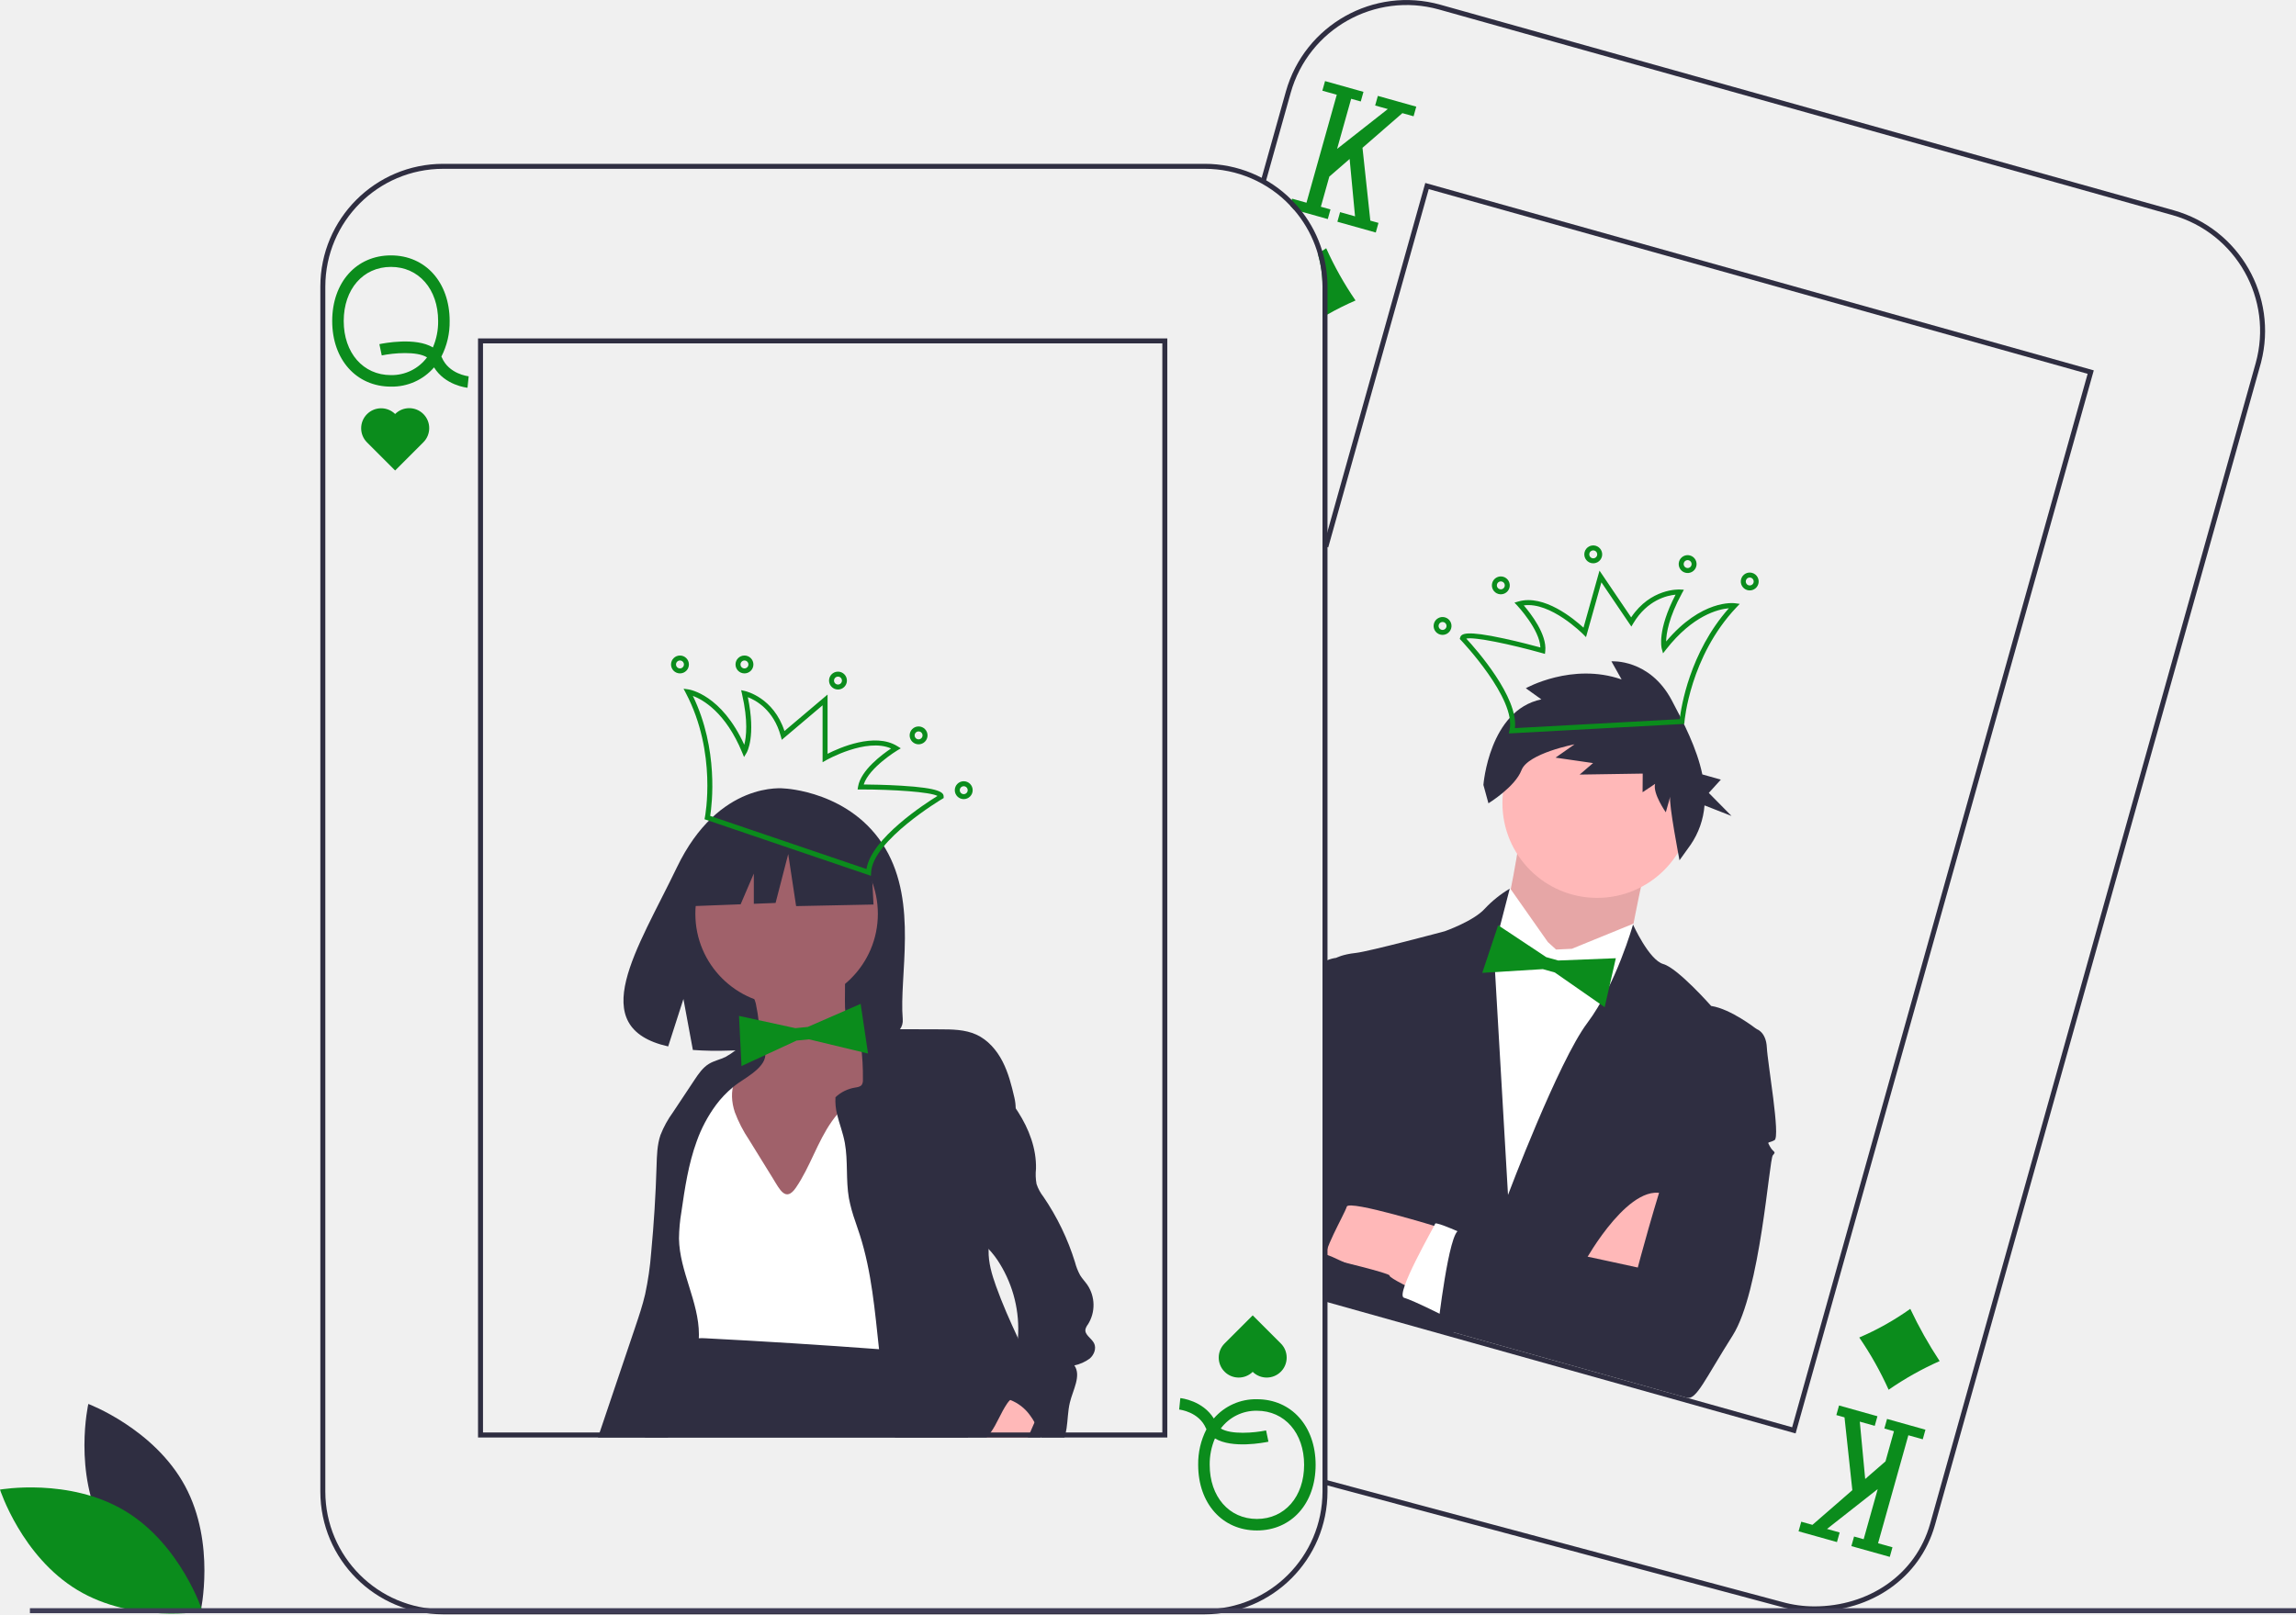
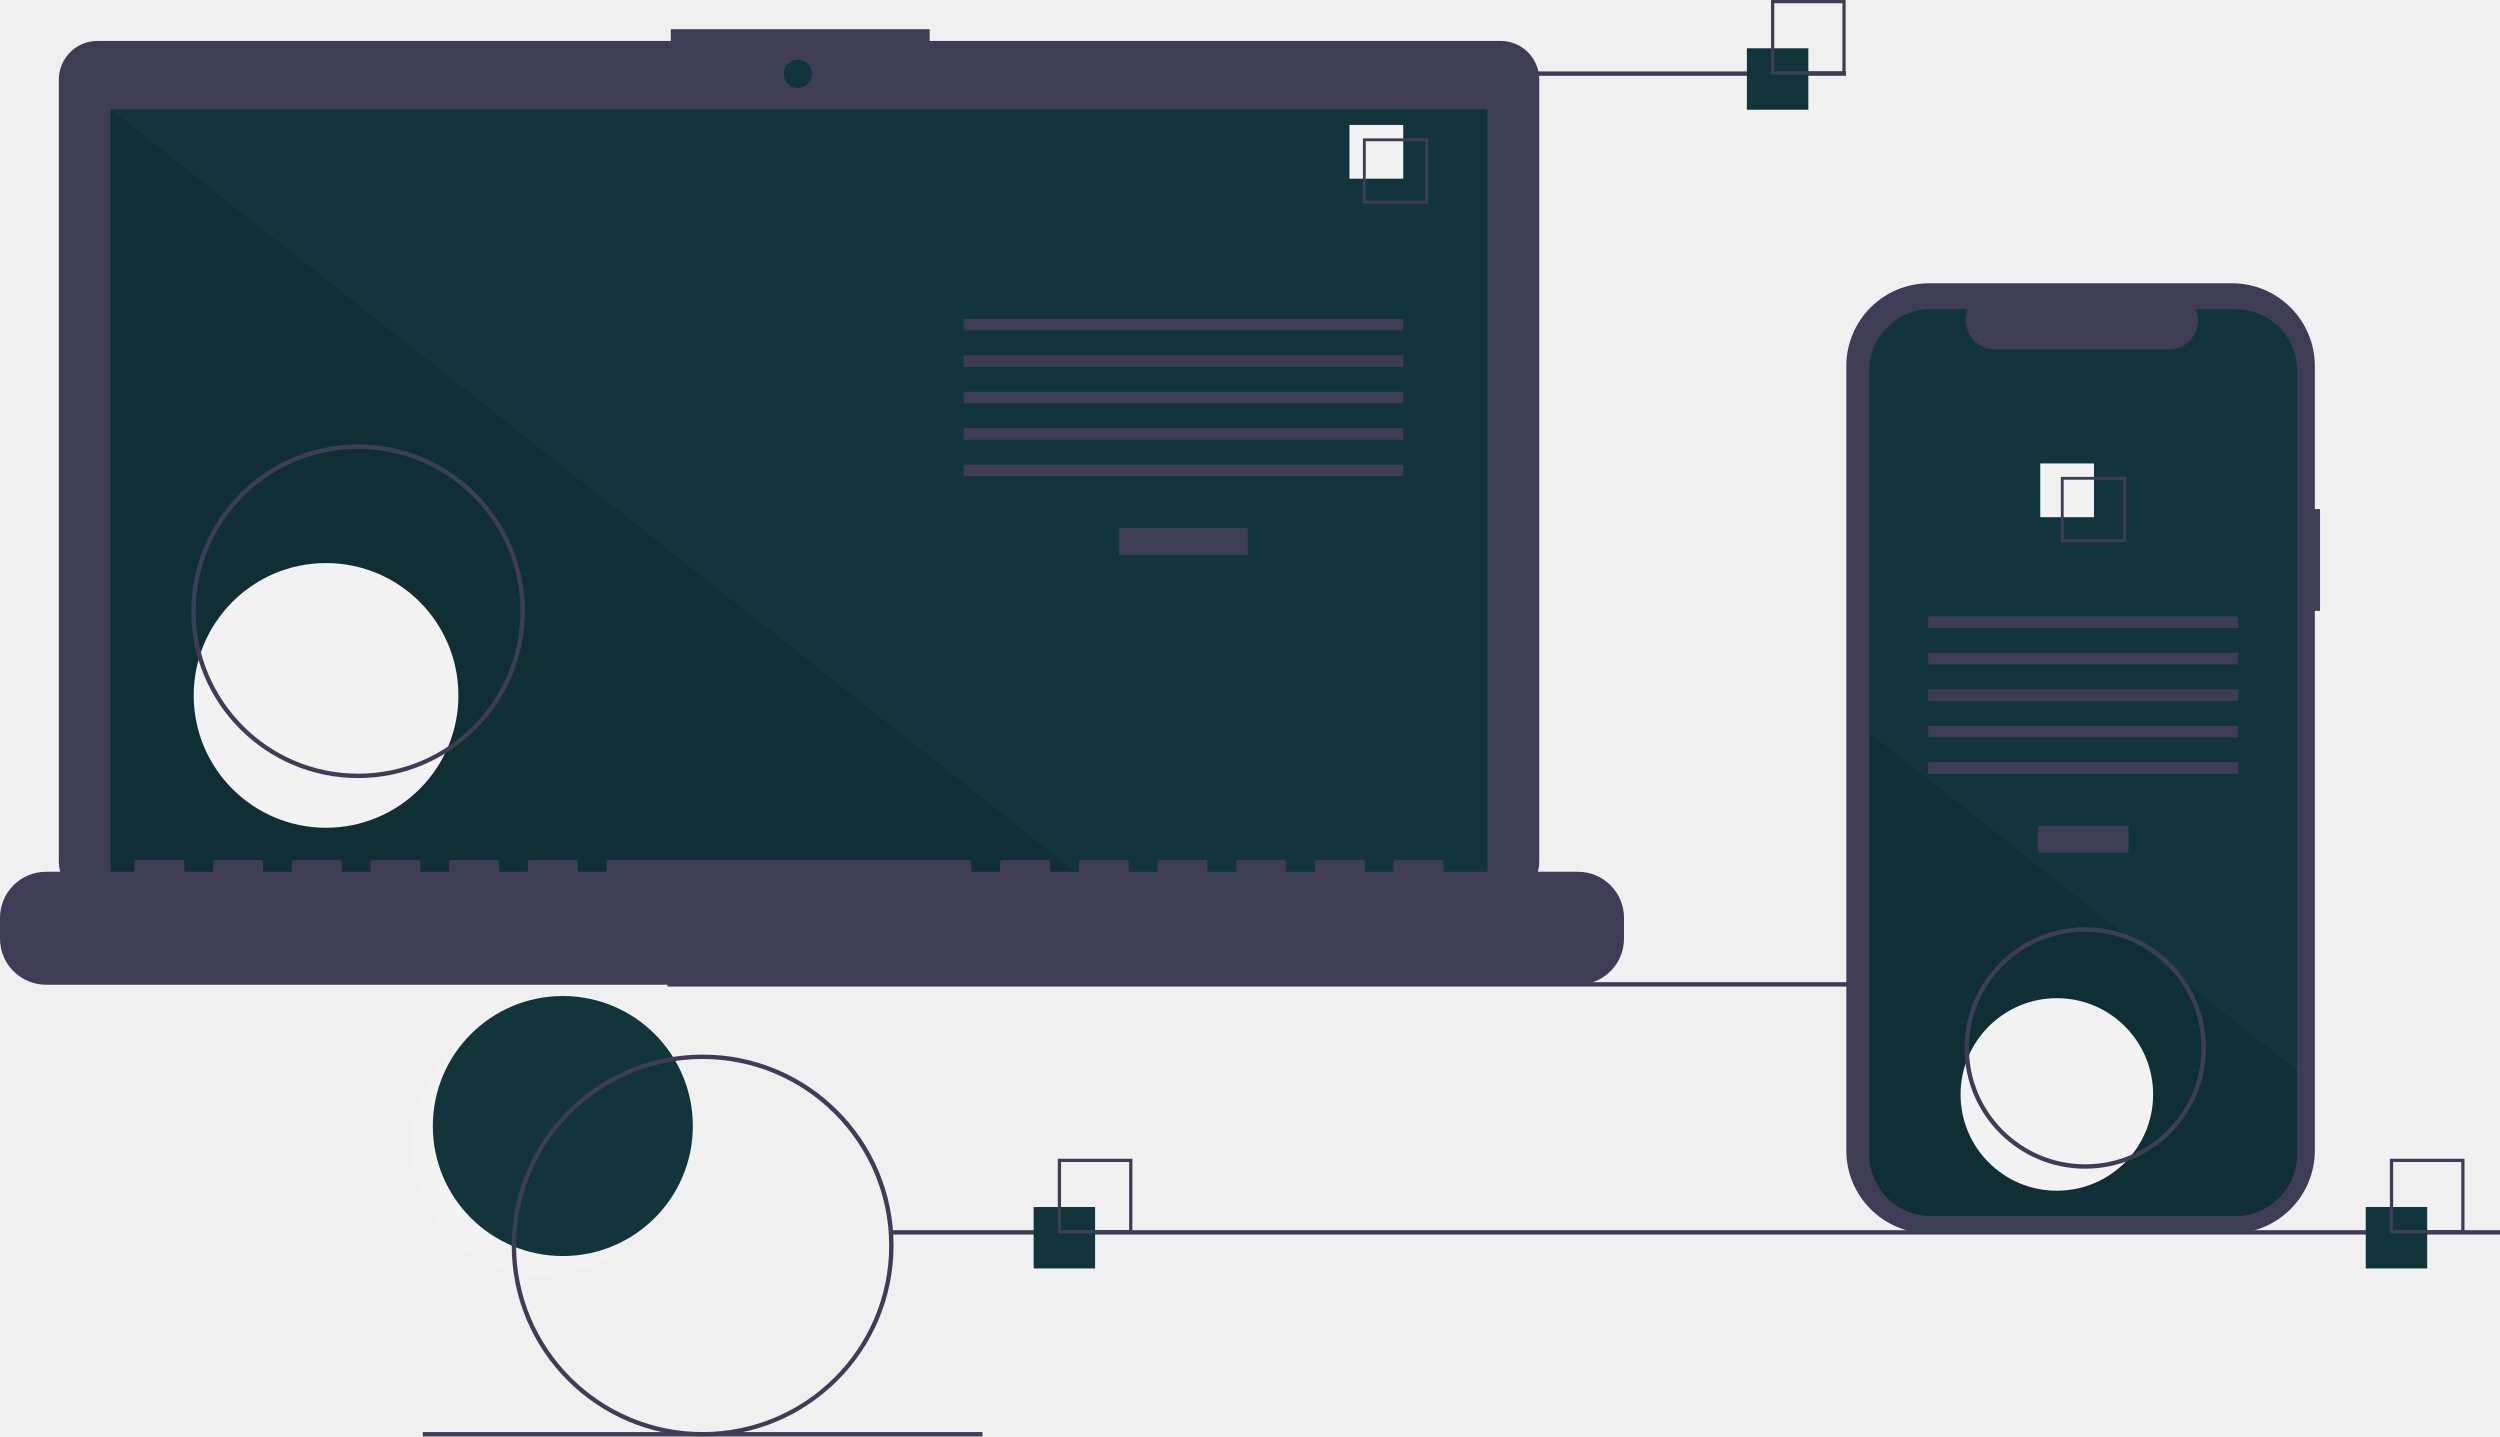
- <svg xmlns="http://www.w3.org/2000/svg" data-name="Layer 1" width="921" height="647.736" viewBox="0 0 921 647.736">
-   <path d="M867.301,771.823a50.167,50.167,0,0,1-13.545-1.871L670.731,720.963l.537-1.926,183.026,48.989a48.161,48.161,0,0,0,13.006,1.797c21.539,0,40.643-12.48,46.456-33.214L1044.043,271.991h-.001l.284-1.011a48.29,48.29,0,0,0-33.43-59.413L716.704,129.071a48.29,48.29,0,0,0-59.461,33.416l-10.222,36.46-1.926-.54,10.222-36.46a50.291,50.291,0,0,1,61.927-34.802l294.192,82.496a50.291,50.291,0,0,1,35.062,60.961l.009.002-.27.963L915.683,737.149C909.628,758.742,889.732,771.823,867.301,771.823Z" transform="translate(-139.5 -125.264)" fill="#2f2e41" />
-   <polygon points="518.96 84.066 522.31 85.006 532.62 87.896 533.7 84.036 529.84 82.956 533.23 70.866 541.38 63.786 543.55 86.806 537.55 85.116 536.47 88.976 551.87 93.296 552.95 89.436 549.68 88.526 546.54 59.306 562.54 45.396 567.03 46.656 568.11 42.796 552.7 38.476 551.62 42.336 556.7 43.756 536.35 59.746 541.99 39.636 545.85 40.716 546.93 36.856 531.52 32.536 530.44 36.396 536.22 38.016 524.07 81.336 518.29 79.716 518.14 80.236 517.52 82.476 518.96 84.066" fill="#0b8c1c" />
-   <path d="M683.25,245.83A116.744,116.744,0,0,0,672,251.44c-.67.38-1.34.77-2,1.16V240.23a46.801,46.801,0,0,0-1.87-13.15c.58-.36,1.17-.75,1.75-1.14.53-.35,1.07-.71,1.6-1.07A134.736,134.736,0,0,0,683.25,245.83Z" transform="translate(-139.5 -125.264)" fill="#0b8c1c" />
-   <polygon points="727.027 611.842 722.542 610.584 721.462 614.435 736.868 618.755 737.948 614.904 732.874 613.481 753.218 597.485 747.576 617.604 743.725 616.524 742.645 620.375 758.051 624.695 759.131 620.844 753.353 619.224 765.503 575.895 771.281 577.515 772.361 573.664 756.955 569.344 755.875 573.195 759.726 574.275 756.335 586.369 748.189 593.449 746.024 570.433 752.023 572.115 753.103 568.264 737.698 563.944 736.618 567.795 739.891 568.713 743.033 597.93 727.027 611.842" fill="#0b8c1c" />
-   <path d="M885.315,661.934A110.091,110.091,0,0,0,905.775,650.436a169.049,169.049,0,0,0,11.779,20.959A125.777,125.777,0,0,0,897.094,682.893,135.224,135.224,0,0,0,885.315,661.934Z" transform="translate(-139.5 -125.264)" fill="#0b8c1c" />
-   <path d="M750.397,453.726s-5.059,32.854-6.561,34.51,10.5,40.333,10.5,40.333l38.489-22.442s7.489-41.52,9.954-42.906S750.397,453.726,750.397,453.726Z" transform="translate(-139.5 -125.264)" fill="#ffb8b8" />
-   <path d="M750.397,453.726s-5.059,32.854-6.561,34.51,10.5,40.333,10.5,40.333l38.489-22.442s7.489-41.52,9.954-42.906S750.397,453.726,750.397,453.726Z" transform="translate(-139.5 -125.264)" opacity="0.1" />
-   <circle cx="640.674" cy="322.272" r="38" fill="#ffb8b8" />
-   <path d="M763.704,506.27l-3.311-3.006-14.885-21.184s-1.708-1.124-3.328,4.653l-1.62,5.777-13.984,5.426-30.943,132.569,82.806,23.22,34.101-132.722-16.017-16.954-1.773-8.18-24.728,10.095Z" transform="translate(-139.5 -125.264)" fill="#fff" />
-   <path d="M670,644.09l2,.56,128.96,36.16,43.12-142.65s-10.2-8.06-18.18-9.26c0,0-13.4-15.18-19.17-16.8-5.78-1.62-12.17-15.87-12.17-15.87s-6.75,24.07-18.35,39.51-31.8,68.98-31.8,68.98l-5.7-98.19,6.4-24.69a45.464,45.464,0,0,0-10.06,8.09c-4.51,4.96-16.02,9-16.02,9s-30.32,8.12-35.68,8.7c-5.35.57-7.82,1.96-7.82,1.96L672,533.88l-2,13.76Z" transform="translate(-139.5 -125.264)" fill="#2f2e41" />
-   <path d="M687.6,588.79c-1.2,7.97-13.54,40.86-13.54,40.86L672,631.72l-2,2.01V511.92a5.618,5.618,0,0,1,2-1.39,13.72,13.72,0,0,1,3.53-.94l3.86,1.08S688.8,580.81,687.6,588.79Z" transform="translate(-139.5 -125.264)" fill="#2f2e41" />
-   <path d="M775.443,631.075s18.926-34.159,33.252-25.987-8.64,30.812-8.64,30.812Z" transform="translate(-139.5 -125.264)" fill="#ffb8b8" />
-   <path d="M716.861,617.764s-36.319-11.223-37.129-8.334-10.754,19.833-7.866,20.643,25.304,6.057,25.034,7.02,10.744,6.129,10.744,6.129Z" transform="translate(-139.5 -125.264)" fill="#ffb8b8" />
-   <polygon points="648.165 384.489 625.05 385.398 620.236 384.048 600.963 371.253 594.58 390.355 618.886 388.862 623.7 390.212 643.686 404.125 648.165 384.489" fill="#0b8c1c" />
-   <polygon points="586.05 528.176 582.5 535.736 531.5 521.736 530.5 518.826 530.5 502.796 532.5 503.576 534.56 504.386 586.05 528.176" fill="#2f2e41" />
-   <path d="M727.453,620.734s-11.977-5.436-12.247-4.473-16.343,28.652-12.491,29.732,17.484,8.019,17.484,8.019Z" transform="translate(-139.5 -125.264)" fill="#fff" />
-   <path d="M837.34,536.266l6.74,1.89s3.851,1.08,4.157,7.397,5.533,35.824,3.067,37.21-3.159.153-1.773,2.619,2.619,1.773,1.116,3.429S845.696,643.505,834.519,661.142s-14.57,26.033-18.421,24.953L716.267,658.101s4.446-39.258,8.567-39.141S796.473,633.856,796.473,633.856,822.627,533.179,837.34,536.266Z" transform="translate(-139.5 -125.264)" fill="#2f2e41" />
-   <path d="M757.785,405.886l-6.234-4.471s18.586-10.445,38.429-3.52l-4.087-7.273S801.192,389.467,810.098,406.26c4.682,8.828,10.063,19.17,12.262,29.737l7.435,2.085-4.843,5.336,9.12,9.252-10.835-4.241a32.524,32.524,0,0,1-5.561,15.777l-4.471,6.234s-4.435-23.028-3.727-25.552l-1.77,6.311s-5.35-7.627-4.288-11.414l-5.026,3.356.053-7.473-25.298.394,5.38-4.618-15.047-2.177,7.627-5.35s-18.71,3.603-21.288,10.369c-2.578,6.765-13.26,13.3-13.26,13.3l-2.017-7.373S736.828,410.221,757.785,405.886Z" transform="translate(-139.5 -125.264)" fill="#2f2e41" />
-   <path d="M744.721,419.557l.297-1.295c2.89-12.58-19.338-35.975-19.563-36.21l-.395-.412.154-.55c.44-1.568,2.204-2.961,17.659.389,6.018,1.305,12.019,2.895,14.531,3.576-.281-7.183-9.185-16.7-9.28-16.8l-1.12-1.187,1.566-.459c10.265-3.009,22.28,6.971,26.12,10.505l6.419-22.89,12.701,18.76c7.797-11.673,19.076-11.2,19.569-11.172l1.583.086L814.202,363.29c-5.343,9.775-6.306,16.196-6.361,19.362,14.216-16.889,27.027-15.418,27.584-15.344l1.941.256-1.346,1.422c-18.611,19.665-20.802,45.606-20.822,45.866l-.067.874ZM727.67,381.491c3.93,4.259,20.924,23.481,19.516,35.928l66.11-3.596c.545-4.628,3.898-26.648,19.705-44.5-4.308.385-14.47,2.84-25.175,16.521l-1.227,1.568-.525-1.92c-.083-.303-1.872-7.336,5.553-21.623-3.404.322-11.329,2.104-16.929,11.454l-.806,1.346-12.02-17.753-6.169,22L774.492,379.69c-.135-.137-13.031-13.049-23.754-11.509,2.753,3.205,9.338,11.646,8.617,18.282l-.127,1.174-1.137-.319C745.463,383.777,731.039,380.755,727.67,381.491Z" transform="translate(-139.5 -125.264)" fill="#0b8c1c" />
-   <path d="M840.408,362.039a3.587,3.587,0,1,1,4.422-2.485A3.591,3.591,0,0,1,840.408,362.039Zm1.397-4.982a1.587,1.587,0,1,0,1.1,1.956A1.589,1.589,0,0,0,841.805,357.058Z" transform="translate(-139.5 -125.264)" fill="#0b8c1c" />
-   <path d="M815.5,355.055a3.587,3.587,0,1,1,4.422-2.485A3.591,3.591,0,0,1,815.5,355.055Zm1.397-4.982a1.587,1.587,0,1,0,1.1,1.956A1.589,1.589,0,0,0,816.897,350.073Z" transform="translate(-139.5 -125.264)" fill="#0b8c1c" />
-   <path d="M777.636,351.154a3.587,3.587,0,1,1,4.422-2.485A3.591,3.591,0,0,1,777.636,351.154Zm1.397-4.982a1.587,1.587,0,1,0,1.1,1.956A1.589,1.589,0,0,0,779.033,346.173Z" transform="translate(-139.5 -125.264)" fill="#0b8c1c" />
-   <path d="M717.189,379.879a3.587,3.587,0,1,1,4.422-2.485A3.591,3.591,0,0,1,717.189,379.879Zm1.397-4.982a1.587,1.587,0,1,0,1.1,1.956A1.589,1.589,0,0,0,718.586,374.897Z" transform="translate(-139.5 -125.264)" fill="#0b8c1c" />
-   <path d="M740.563,363.595a3.587,3.587,0,1,1,4.422-2.485A3.591,3.591,0,0,1,740.563,363.595Zm1.397-4.982a1.587,1.587,0,1,0,1.1,1.956A1.589,1.589,0,0,0,741.96,358.614Z" transform="translate(-139.5 -125.264)" fill="#0b8c1c" />
-   <polygon points="720.272 575.155 719.31 574.885 530.809 522.027 531.348 520.101 718.887 572.69 837.418 149.994 573.112 75.88 532.799 219.645 530.873 219.105 571.728 73.414 572.689 73.684 839.883 148.609 839.613 149.571 720.272 575.155" fill="#2f2e41" />
-   <path d="M181.134,739.117c12.428,23.049,38.806,32.944,38.806,32.944s6.227-27.475-6.201-50.524-38.806-32.944-38.806-32.944S168.706,716.068,181.134,739.117Z" transform="translate(-139.5 -125.264)" fill="#2f2e41" />
-   <path d="M189.677,731.534c22.438,13.5,31.08,40.314,31.08,40.314s-27.738,4.927-50.177-8.573S139.5,722.961,139.5,722.961,167.238,718.034,189.677,731.534Z" transform="translate(-139.5 -125.264)" fill="#0b8c1c" />
-   <path d="M669.88,225.94a49.004,49.004,0,0,0-8.07-15.67,49.783,49.783,0,0,0-4.17-4.77A49.106,49.106,0,0,0,622.77,191H317.23A49.28,49.28,0,0,0,268,240.23V723.77A49.28,49.28,0,0,0,317.23,773H622.77A49.28,49.28,0,0,0,672,723.77V240.23A48.871,48.871,0,0,0,669.88,225.94ZM670,723.77A47.287,47.287,0,0,1,622.77,771H317.23A47.287,47.287,0,0,1,270,723.77V240.23A47.287,47.287,0,0,1,317.23,193H622.77a47.113,47.113,0,0,1,34.25,14.74q.735.78,1.44,1.59A47.12,47.12,0,0,1,670,240.23Z" transform="translate(-139.5 -125.264)" fill="#2f2e41" />
-   <path d="M316.742,268.709c-.055-.13-.124-.249-.185-.374a30.294,30.294,0,0,0,3.315-14.268c0-15.502-9.687-26.328-23.557-26.328s-23.557,10.827-23.557,26.328,9.687,26.328,23.557,26.328a22.226,22.226,0,0,0,17.296-7.723c4.441,7.186,13.026,8.134,13.421,8.174l.468-4.596C327.177,276.216,319.556,275.324,316.742,268.709Zm-20.427,7.067c-11.151,0-18.938-8.927-18.938-21.709s7.787-21.709,18.938-21.709,18.938,8.927,18.938,21.709a26.092,26.092,0,0,1-2.11,10.607c-6.894-4.189-19.721-1.686-21.46-1.319l.95,4.52c4.711-.986,14.084-1.778,18.164.782A17.668,17.668,0,0,1,296.315,275.776Z" transform="translate(-139.5 -125.264)" fill="#0b8c1c" />
-   <path d="M298,291.382a8.014,8.014,0,0,0-11.333,11.333L298,314.049l11.333-11.333A8.014,8.014,0,0,0,298,291.382Z" transform="translate(-139.5 -125.264)" fill="#0b8c1c" />
-   <path d="M623.258,698.388c.055.13.124.249.185.374a30.294,30.294,0,0,0-3.315,14.268c0,15.502,9.687,26.328,23.557,26.328s23.557-10.827,23.557-26.328-9.687-26.328-23.557-26.328a22.226,22.226,0,0,0-17.296,7.723c-4.441-7.186-13.026-8.134-13.421-8.174L612.5,690.847C612.823,690.881,620.444,691.773,623.258,698.388Zm20.427-7.067c11.151,0,18.938,8.927,18.938,21.709s-7.787,21.709-18.938,21.709-18.938-8.927-18.938-21.709a26.092,26.092,0,0,1,2.11-10.607c6.894,4.189,19.721,1.686,21.46,1.319l-.95-4.52c-4.711.986-14.084,1.778-18.164-.782A17.668,17.668,0,0,1,643.685,691.321Z" transform="translate(-139.5 -125.264)" fill="#0b8c1c" />
-   <path d="M642,675.715A8.014,8.014,0,0,0,653.333,664.382L642,653.049,630.667,664.382A8.014,8.014,0,0,0,642,675.715Z" transform="translate(-139.5 -125.264)" fill="#0b8c1c" />
-   <path d="M494.646,465.711c-13.614-23.004-40.549-24.076-40.549-24.076s-26.246-3.356-43.083,31.679c-15.693,32.655-37.352,64.185-3.487,71.829l6.117-19.039,3.788,20.456a132.507,132.507,0,0,0,14.49.248c36.267-1.171,70.805.343,69.693-12.671C500.137,516.837,507.745,487.845,494.646,465.711Z" transform="translate(-139.5 -125.264)" fill="#2f2e41" />
-   <path d="M444.422,544.087c.066,2.589.046,5.32-1.24,7.568-2.551,4.456-8.777,5.123-12.523,8.636-3.939,3.694-4.385,9.688-4.572,15.085-.196,5.642-.363,11.469,1.696,16.726A40.66,40.66,0,0,0,432.533,600.262q3.43,4.944,6.924,9.844a42.503,42.503,0,0,0,4.146,5.203c4.171,4.249,9.892,6.601,15.605,8.279,3.691,1.084,7.676,1.929,11.338.751a21.707,21.707,0,0,0,6.593-4.054c2.724-2.163,5.489-4.37,7.463-7.234,3.075-4.461,3.926-10.045,4.564-15.425a332.863,332.863,0,0,0,2.194-47.951,11.753,11.753,0,0,0-.915-5.095c-1.897-3.703-6.976-4.494-9.653-7.679-2.288-2.724-2.382-6.61-2.362-10.168l.05-9.056a3.794,3.794,0,0,0-.44-2.206,3.738,3.738,0,0,0-2.598-1.212,87.571,87.571,0,0,0-17.037-1.14c-4.623.141-13.495-.246-17.492,2.329-3.629,2.337.915,8.793,1.755,12.419A80.911,80.911,0,0,1,444.422,544.087Z" transform="translate(-139.5 -125.264)" fill="#a0616a" />
-   <circle cx="315.534" cy="366.668" r="36.604" fill="#a0616a" />
-   <path d="M439.962,582.597a53.547,53.547,0,0,1-5.708-11.087c-1.309-3.956-1.652-8.377-.099-12.244-3.955-2.295-9.326-.437-12.206,3.115s-3.762,8.313-4.016,12.879.015,9.199-.978,13.663c-2.198,9.876-10.356,17.995-10.963,28.094-.597,9.936,6.216,18.591,9.568,27.963a46.63,46.63,0,0,1,2.498,18.201c-.109,1.993-.234,4.264,1.172,5.68a6.478,6.478,0,0,0,2.534,1.365c16.174,5.69,33.644,6.183,50.784,6.617l28.31.717a9.023,9.023,0,0,0,4.999-.837c2.54-1.557,2.88-5.048,2.923-8.027.372-25.656-.719-51.309-1.81-76.945-.395-9.292-.798-18.638-2.768-27.727-.502-2.314-1.324-4.888-3.461-5.91-1.808-.865-3.954-.305-5.835.39a46.457,46.457,0,0,0-21.758,16.749c-5.809,8.267-8.666,18.185-14.351,26.515-4.125,6.045-6.511.777-9.26-3.675Q444.75,590.344,439.962,582.597Z" transform="translate(-139.5 -125.264)" fill="#fff" />
-   <path d="M435.58,559.899c-.72.51-1.43,1.05-2.11,1.62a40.849,40.849,0,0,0-6.8,7.16,56.722,56.722,0,0,0-7.7,14.53c-3.32,9.1-4.76,18.76-6.14,28.34a68.398,68.398,0,0,0-.97,10.68c.21,13.16,7.99,25.35,8,38.52,0,.5-.01.99-.04,1.49a43.261,43.261,0,0,1-.76,6.42c-.57,3.09-1.39,6.14-2.2,9.18-2.04,7.62-4.24,15.52-8.22,22.21-.4.68-.83,1.35-1.27,2h-28c.22-.67.45-1.33.67-2q7.155-21.195,14.3-42.38c1.46-4.32,2.92-8.66,3.95-13.1a124.075,124.075,0,0,0,2.41-16.63q1.65-17.385,2.17-34.84c.13-4.18.22-8.45,1.57-12.41a40.598,40.598,0,0,1,4.98-9.08q4.335-6.525,8.67-13.05c1.61-2.42,3.3-4.91,5.78-6.42,2.07-1.27,4.53-1.73,6.71-2.8a34.312,34.312,0,0,0,3.94-2.61c3.26-2.31,7.09-4.74,9.9-2.38a5.514,5.514,0,0,1,1.16,1.33,6.691,6.691,0,0,1,.43.77C448.71,552.289,439.21,557.329,435.58,559.899Z" transform="translate(-139.5 -125.264)" fill="#2f2e41" />
-   <path d="M527.82,702.049H398.14c.7-.64,1.39-1.31,2.06-2,.1-.1.19-.2.29-.3,4.96-5.15,6.09-11.48,8.58-18.18q2.805-7.575,5.61-15.14a7.831,7.831,0,0,1,1.43-2.69,4.437,4.437,0,0,1,1.97-1.18,7.642,7.642,0,0,1,1.74-.32,19.407,19.407,0,0,1,2.53,0q34.905,1.8,69.76,4.39,4.5.345,9,.69c2.45,1.82,4.87,3.75,7.18,5.79,7.51,6.6,14.02,14.37,17.75,23.55.45,1.11.86,2.24,1.2,3.39C527.46,700.709,527.65,701.379,527.82,702.049Z" transform="translate(-139.5 -125.264)" fill="#2f2e41" />
-   <polygon points="349.127 338.23 322.517 324.291 285.77 329.993 278.167 363.573 297.093 362.845 302.38 350.508 302.38 362.641 311.113 362.305 316.181 342.665 319.349 363.573 350.394 362.939 349.127 338.23" fill="#2f2e41" />
-   <path d="M527.82,702.049H498.54c-.21-.66-.41-1.33-.6-2a157.26,157.26,0,0,1-4.54-22.68c-.31-2.19-.58-4.39-.83-6.58-.16-1.39-.31-2.77-.46-4.16-1.68-15.44-2.97-31.03-7.69-45.81-.57-1.79-1.19-3.57-1.79-5.35a63.096,63.096,0,0,1-2.6-9.41c-1.28-7.32-.32-14.9-1.64-22.21-.74-4.08-2.21-7.67-3.1-11.41a23.108,23.108,0,0,1-.66-6.91,14.882,14.882,0,0,1,7.79-3.86c1.01-.17,2.15-.3,2.76-1.11a3.464,3.464,0,0,0,.46-2.04,97.957,97.957,0,0,0-.81-14.11c-.2-1.64-.45-3.28-.75-4.91-.01-.08-.03-.15-.04-.23,2.44-1.06,5.19-1.07,7.84-1.06,2.89.01,5.77.01,8.65.02q7.995.03,15.99.05c4.96.01,10.09.06,14.6,2.11,4.66,2.13,8.2,6.24,10.54,10.8s3.61,9.58,4.76,14.57a19.52,19.52,0,0,1,.5,4.21c.22,11.26-8.18,22.6-9.02,34.11-.27,3.73.04,7.49-.3,11.22-.34,3.74-1.34,7.4-1.52,11.14-.01.19-.02.39-.02.58-.11,4.87,1.31,9.64,2.95,14.23,2.54,7.13,5.63,14.04,8.82,20.91,3.08,6.65,6.24,13.27,9.08,20.01a34.263,34.263,0,0,1,2.95,9.89,13.724,13.724,0,0,1-1.51,7.99,9.376,9.376,0,0,1-1.19,1.69l-.02.02c-.09.1-.18.2-.27.29H527.82Z" transform="translate(-139.5 -125.264)" fill="#2f2e41" />
-   <path d="M555.71,691.789a11.082,11.082,0,0,1-1.07,3.83c-.05.12-.1.23-.15.35-.58,1.37-1.17,2.72-1.78,4.08-.3.66-.6,1.33-.91,2H535.24a18.536,18.536,0,0,0,1.66-2c2.54-3.53,4.01-7.82,6.6-11.63a8.954,8.954,0,0,1,1.21-1.44C548.86,682.959,555.97,683.779,555.71,691.789Z" transform="translate(-139.5 -125.264)" fill="#ffb8b8" />
-   <path d="M566.49,702.049a19.618,19.618,0,0,0,.53-2c.12-.53.22-1.05.3-1.58.53-3.49.52-7.06,1.35-10.49,1.17-4.91,4.68-10.72,1.79-14.85a15.691,15.691,0,0,0,6.21-2.78c1.72-1.5,2.72-4.1,1.68-6.14-1.03-2.01-3.82-3.34-3.44-5.57a5.313,5.313,0,0,1,.98-1.94,14.53,14.53,0,0,0-.25-15.94c-.91-1.3-2.03-2.44-2.86-3.8a22.663,22.663,0,0,1-2.07-5.27,98.166,98.166,0,0,0-12.63-26.18,17.372,17.372,0,0,1-2.79-5.16,21.304,21.304,0,0,1-.22-6.13c.2-8.08-2.82-15.97-7.17-22.77-.32-.5-.65-.99-.98-1.48-4.2-6.19-9.41-11.62-14.6-17.01-2.14,1-4.03,1.65-5.14,3.73a11.086,11.086,0,0,0-.99,3.72c-1.42,9.9-2.65,19.86-3.61,29.81-.48,5.03-.97,10.1-.4,15.12s2.28,10.05,5.68,13.78c2.13,2.34,4.83,4.08,7.14,6.24q.555.525,1.08,1.08a35.41,35.41,0,0,1,4.41,5.79,49.921,49.921,0,0,1,7.34,29.93,48.641,48.641,0,0,1-.75,5.64,23.327,23.327,0,0,1-2.66,7.6c-1.05,1.73-2.43,3.24-3.38,5.03s-1.4,4.02-.46,5.81a11.831,11.831,0,0,1,4.13.74,17.529,17.529,0,0,1,7.8,5.95,25.938,25.938,0,0,1,1.98,3.04,37.448,37.448,0,0,1,1.98,4.08c.24.55.47,1.12.69,1.69a1.659,1.659,0,0,1,.12.31Z" transform="translate(-139.5 -125.264)" fill="#2f2e41" />
-   <polygon points="345.231 402.805 324.027 412.053 319.051 412.545 296.446 407.631 297.443 427.746 319.543 417.521 324.519 417.029 348.195 422.725 345.231 402.805" fill="#0b8c1c" />
-   <path d="M527.24,700.049c.22.66.41,1.33.58,2h7.42a18.536,18.536,0,0,0,1.66-2Zm-195.99-439v441h276.5v-441Zm274.5,439H333.25v-437h272.5Zm-78.51,0c.22.66.41,1.33.58,2h7.42a18.536,18.536,0,0,0,1.66-2Z" transform="translate(-139.5 -125.264)" fill="#2f2e41" />
-   <path d="M422.101,453.982l.171-.86c.051-.255,4.945-25.825-7.665-49.784l-.912-1.733,1.938.277c.557.08,13.289,2.122,22.417,22.222.801-3.063,1.608-9.505-.897-20.36l-.356-1.545,1.548.344c.482.107,11.469,2.697,15.825,16.041l17.295-14.634V427.722c4.651-2.366,18.915-8.731,27.986-3.062l1.384.865-1.399.84c-.119.071-11.262,6.831-13.471,13.671,2.603.022,8.811.111,14.957.48,15.786.947,17.108,2.765,17.108,4.394v.571l-.491.29c-.28.166-27.999,16.69-28.613,29.583l-.063,1.327Zm62.592-11.952H483.513l.194-1.165c1.097-6.584,9.717-12.934,13.233-15.277-9.909-4.377-25.812,4.573-25.979,4.668l-1.496.854V408.262l-16.367,13.849-.413-1.514c-2.868-10.515-10.018-14.371-13.208-15.6,3.292,15.761-.331,22.05-.492,22.319l-1.024,1.707-.758-1.841c-6.614-16.063-15.735-21.171-19.779-22.705,10.4,21.457,7.683,43.565,6.958,48.168l62.684,21.312c2.005-12.365,23.558-26.285,28.492-29.325C512.512,443.014,497.809,442.03,484.693,442.03Z" transform="translate(-139.5 -125.264)" fill="#0b8c1c" />
-   <path d="M408.671,391.877a3.587,3.587,0,1,1,3.587,3.587A3.591,3.591,0,0,1,408.671,391.877Zm2,0a1.587,1.587,0,1,0,1.587-1.587A1.589,1.589,0,0,0,410.671,391.877Z" transform="translate(-139.5 -125.264)" fill="#0b8c1c" />
-   <path d="M434.541,391.877a3.587,3.587,0,1,1,3.587,3.587A3.591,3.591,0,0,1,434.541,391.877Zm2,0a1.587,1.587,0,1,0,1.587-1.587A1.589,1.589,0,0,0,436.541,391.877Z" transform="translate(-139.5 -125.264)" fill="#0b8c1c" />
-   <path d="M472.052,398.345a3.587,3.587,0,1,1,3.587,3.587A3.591,3.591,0,0,1,472.052,398.345Zm2,0a1.587,1.587,0,1,0,1.587-1.587A1.589,1.589,0,0,0,474.052,398.345Z" transform="translate(-139.5 -125.264)" fill="#0b8c1c" />
-   <path d="M522.498,442.323a3.587,3.587,0,1,1,3.587,3.587A3.591,3.591,0,0,1,522.498,442.323Zm2,0a1.587,1.587,0,1,0,1.587-1.587A1.589,1.589,0,0,0,524.498,442.323Z" transform="translate(-139.5 -125.264)" fill="#0b8c1c" />
-   <path d="M504.389,420.334a3.587,3.587,0,1,1,3.587,3.587A3.591,3.591,0,0,1,504.389,420.334Zm2,0a1.587,1.587,0,1,0,1.587-1.587A1.589,1.589,0,0,0,506.389,420.334Z" transform="translate(-139.5 -125.264)" fill="#0b8c1c" />
-   <rect x="12" y="645.285" width="909" height="2" fill="#3f3d56" />
+ <svg xmlns="http://www.w3.org/2000/svg" data-name="Layer 1" width="1139.171" height="654.543" viewBox="0 0 1139.171 654.543">
+   <circle cx="246.827" cy="521.765" r="59.243" fill="#f2f2f2" />
+   <circle cx="256.46" cy="513.095" r="59.243" fill="#12343b" />
+   <rect x="304.171" y="447.543" width="733" height="2" fill="#3f3d56" />
+   <path d="M714.207,141.381H454.038v-5.362h-117.971v5.362H74.825a17.599,17.599,0,0,0-17.599,17.599V515.231a17.599,17.599,0,0,0,17.599,17.599H714.207a17.599,17.599,0,0,0,17.599-17.599V158.979A17.599,17.599,0,0,0,714.207,141.381Z" transform="translate(-30.41456 -122.7284)" fill="#3f3d56" />
+   <rect x="50.406" y="49.754" width="627.391" height="353.913" fill="#12343b" />
+   <circle cx="363.565" cy="33.667" r="6.435" fill="#12343b" />
+   <polygon points="498.374 403.667 50.406 403.667 50.406 49.754 498.374 403.667" opacity="0.1" />
+   <circle cx="148.574" cy="316.876" r="60.307" fill="#f2f2f2" />
+   <rect x="509.953" y="240.622" width="58.605" height="12.246" fill="#3f3d56" />
+   <rect x="439.102" y="145.279" width="200.307" height="5.248" fill="#3f3d56" />
+   <rect x="439.102" y="161.898" width="200.307" height="5.248" fill="#3f3d56" />
+   <rect x="439.102" y="178.518" width="200.307" height="5.248" fill="#3f3d56" />
+   <rect x="439.102" y="195.137" width="200.307" height="5.248" fill="#3f3d56" />
+   <rect x="439.102" y="211.756" width="200.307" height="5.248" fill="#3f3d56" />
+   <rect x="614.917" y="56.934" width="24.492" height="24.492" fill="#f2f2f2" />
+   <path d="M681.195,215.525h-29.74v-29.74h29.74Zm-28.447-1.293h27.154V187.078H652.748Z" transform="translate(-30.41456 -122.7284)" fill="#3f3d56" />
+   <path d="M749.422,519.96H688.192v-4.412a.875.875,0,0,0-.875-.875h-20.993a.875.875,0,0,0-.875.875v4.412H652.329v-4.412a.875.875,0,0,0-.875-.875H630.462a.875.875,0,0,0-.875.875v4.412H616.467v-4.412a.875.875,0,0,0-.875-.875H594.599a.875.875,0,0,0-.875.875v4.412H580.604v-4.412a.875.875,0,0,0-.875-.875H558.736a.875.875,0,0,0-.875.875v4.412H544.741v-4.412a.875.875,0,0,0-.875-.875H522.873a.875.875,0,0,0-.875.875v4.412H508.878v-4.412a.875.875,0,0,0-.875-.875h-20.993a.875.875,0,0,0-.875.875v4.412H473.015v-4.412a.875.875,0,0,0-.875-.875H307.696a.875.875,0,0,0-.875.875v4.412H293.701v-4.412a.875.875,0,0,0-.875-.875H271.833a.875.875,0,0,0-.875.875v4.412H257.838v-4.412a.875.875,0,0,0-.875-.875h-20.993a.875.875,0,0,0-.875.875v4.412H221.975v-4.412a.875.875,0,0,0-.875-.875H200.107a.875.875,0,0,0-.875.875v4.412H186.112v-4.412a.875.875,0,0,0-.875-.875H164.244a.875.875,0,0,0-.875.875v4.412H150.249v-4.412a.875.875,0,0,0-.875-.875H128.381a.875.875,0,0,0-.875.875v4.412H114.386v-4.412a.875.875,0,0,0-.875-.875H92.519a.875.875,0,0,0-.875.875v4.412H51.407a20.993,20.993,0,0,0-20.993,20.993v9.492A20.993,20.993,0,0,0,51.407,571.438H749.422a20.993,20.993,0,0,0,20.993-20.993v-9.492A20.993,20.993,0,0,0,749.422,519.96Z" transform="translate(-30.41456 -122.7284)" fill="#3f3d56" />
+   <path d="M193.586,477.272a76,76,0,1,1,76-76A76.086,76.086,0,0,1,193.586,477.272Zm0-150a74,74,0,1,0,74,74A74.084,74.084,0,0,0,193.586,327.272Z" transform="translate(-30.41456 -122.7284)" fill="#3f3d56" />
+   <rect x="586.171" y="32.543" width="255" height="2" fill="#3f3d56" />
+   <rect x="406.171" y="560.543" width="733" height="2" fill="#3f3d56" />
+   <rect x="192.672" y="652.543" width="255" height="2" fill="#3f3d56" />
+   <rect x="471" y="550" width="28" height="28" fill="#12343b" />
+   <path d="M546.415,684.728h-34v-34h34Zm-32.522-1.478H544.936V652.207H513.893Z" transform="translate(-30.41456 -122.7284)" fill="#3f3d56" />
+   <rect x="796" y="22" width="28" height="28" fill="#12343b" />
+   <path d="M871.415,156.728h-34v-34h34Zm-32.522-1.478H869.936V124.207H838.893Z" transform="translate(-30.41456 -122.7284)" fill="#3f3d56" />
+   <rect x="1078" y="550" width="28" height="28" fill="#12343b" />
+   <path d="M1153.415,684.728h-34v-34h34Zm-32.522-1.478h31.043V652.207h-31.043Z" transform="translate(-30.41456 -122.7284)" fill="#3f3d56" />
+   <path d="M1087.586,354.687h-2.379V289.525a37.714,37.714,0,0,0-37.714-37.714H909.44A37.714,37.714,0,0,0,871.726,289.525V647.006A37.714,37.714,0,0,0,909.44,684.72h138.053a37.714,37.714,0,0,0,37.714-37.714V401.07h2.379Z" transform="translate(-30.41456 -122.7284)" fill="#3f3d56" />
+   <path d="M1077.176,291.742v356.96a28.165,28.165,0,0,1-28.16,28.17H910.296a28.165,28.165,0,0,1-28.16-28.17v-356.96a28.163,28.163,0,0,1,28.16-28.16h16.83a13.379,13.379,0,0,0,12.39,18.43h79.09a13.379,13.379,0,0,0,12.39-18.43h18.02A28.163,28.163,0,0,1,1077.176,291.742Z" transform="translate(-30.41456 -122.7284)" fill="#12343b" />
+   <rect x="928.58" y="376.218" width="41.324" height="12.246" fill="#3f3d56" />
+   <rect x="878.621" y="280.875" width="141.24" height="5.248" fill="#3f3d56" />
+   <rect x="878.621" y="297.494" width="141.24" height="5.248" fill="#3f3d56" />
+   <rect x="878.621" y="314.114" width="141.24" height="5.248" fill="#3f3d56" />
+   <rect x="878.621" y="330.733" width="141.24" height="5.248" fill="#3f3d56" />
+   <rect x="878.621" y="347.352" width="141.24" height="5.248" fill="#3f3d56" />
+   <rect x="929.684" y="211.179" width="24.492" height="24.492" fill="#f2f2f2" />
+   <path d="M969.474,340.032v29.74h29.74v-29.74Zm28.45,28.45h-27.16v-27.16h27.16Z" transform="translate(-30.41456 -122.7284)" fill="#3f3d56" />
+   <path d="M1077.176,610.582v38.12a28.165,28.165,0,0,1-28.16,28.17H910.296a28.165,28.165,0,0,1-28.16-28.17v-192.21l116.87,92.33,2,1.58,21.74,17.17,2.03,1.61Z" transform="translate(-30.41456 -122.7284)" opacity="0.1" />
+   <circle cx="937.241" cy="498.707" r="43.868" fill="#f2f2f2" />
+   <path d="M350.586,777.272a87,87,0,1,1,87-87A87.099,87.099,0,0,1,350.586,777.272Zm0-172a85,85,0,1,0,85,85A85.096,85.096,0,0,0,350.586,605.272Z" transform="translate(-30.41456 -122.7284)" fill="#3f3d56" />
+   <path d="M980.586,655.272a55,55,0,1,1,55-55A55.062,55.062,0,0,1,980.586,655.272Zm0-108a53,53,0,1,0,53,53A53.06,53.06,0,0,0,980.586,547.272Z" transform="translate(-30.41456 -122.7284)" fill="#3f3d56" />
</svg>
